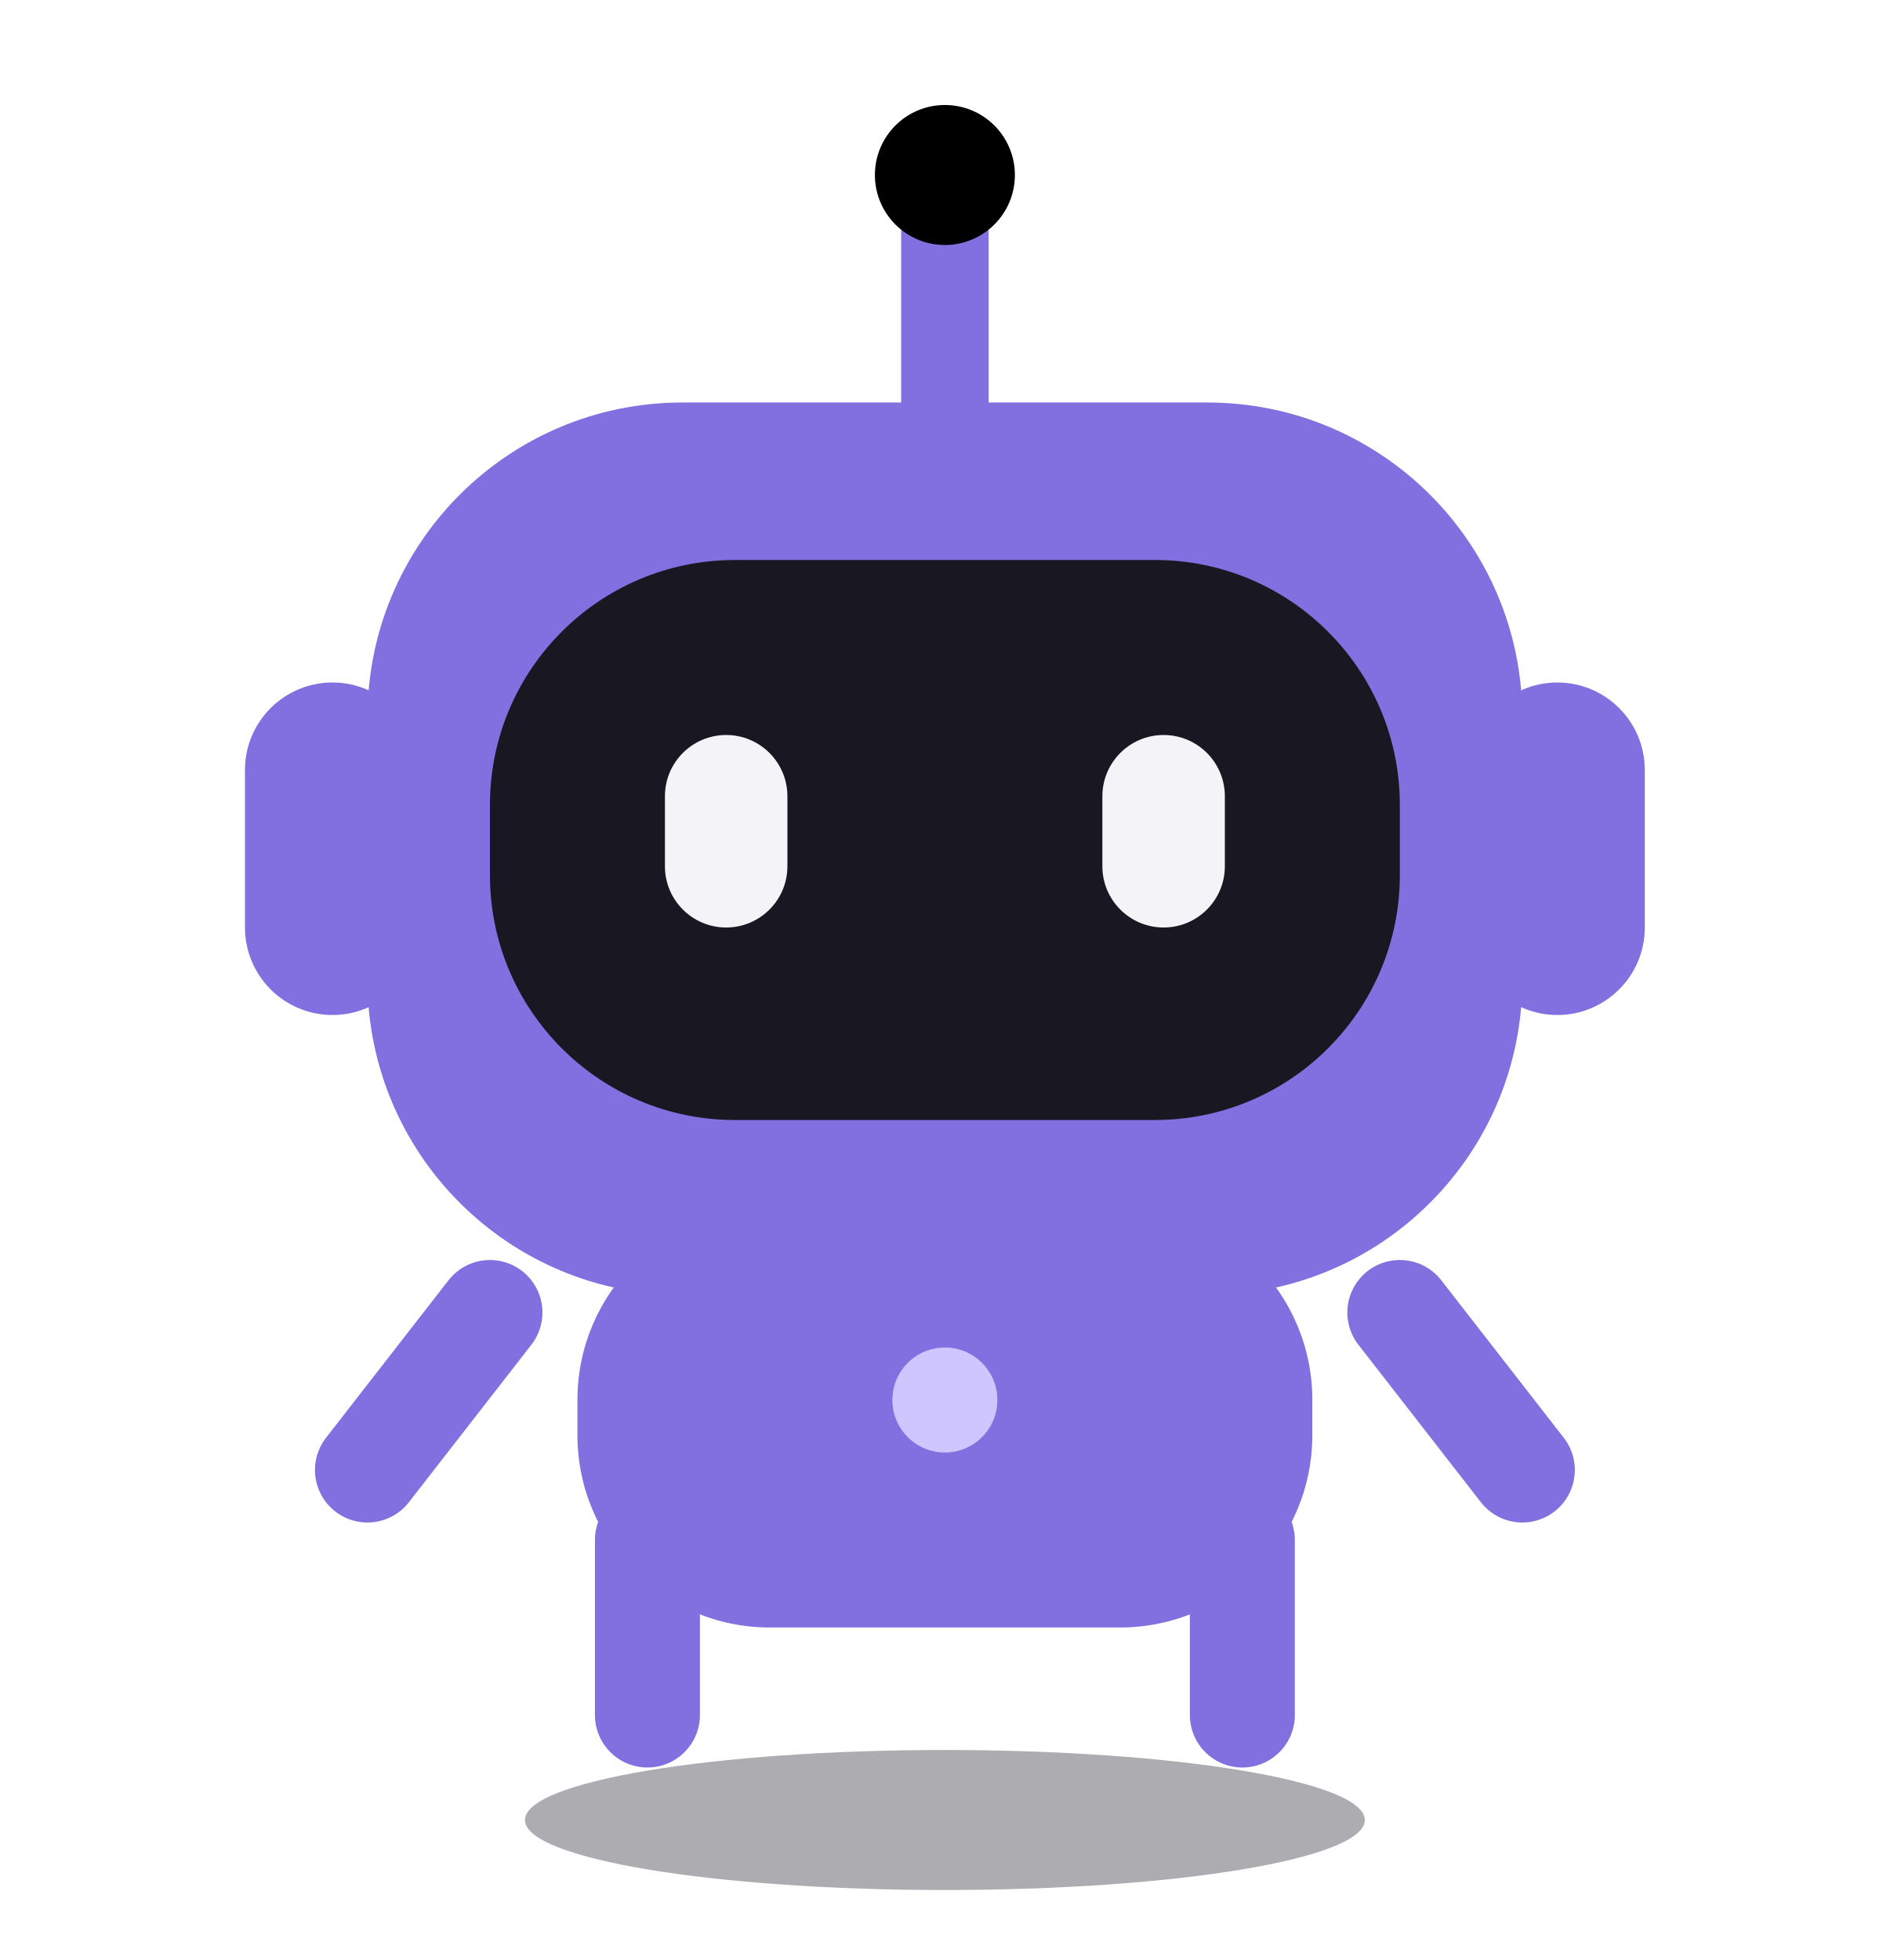
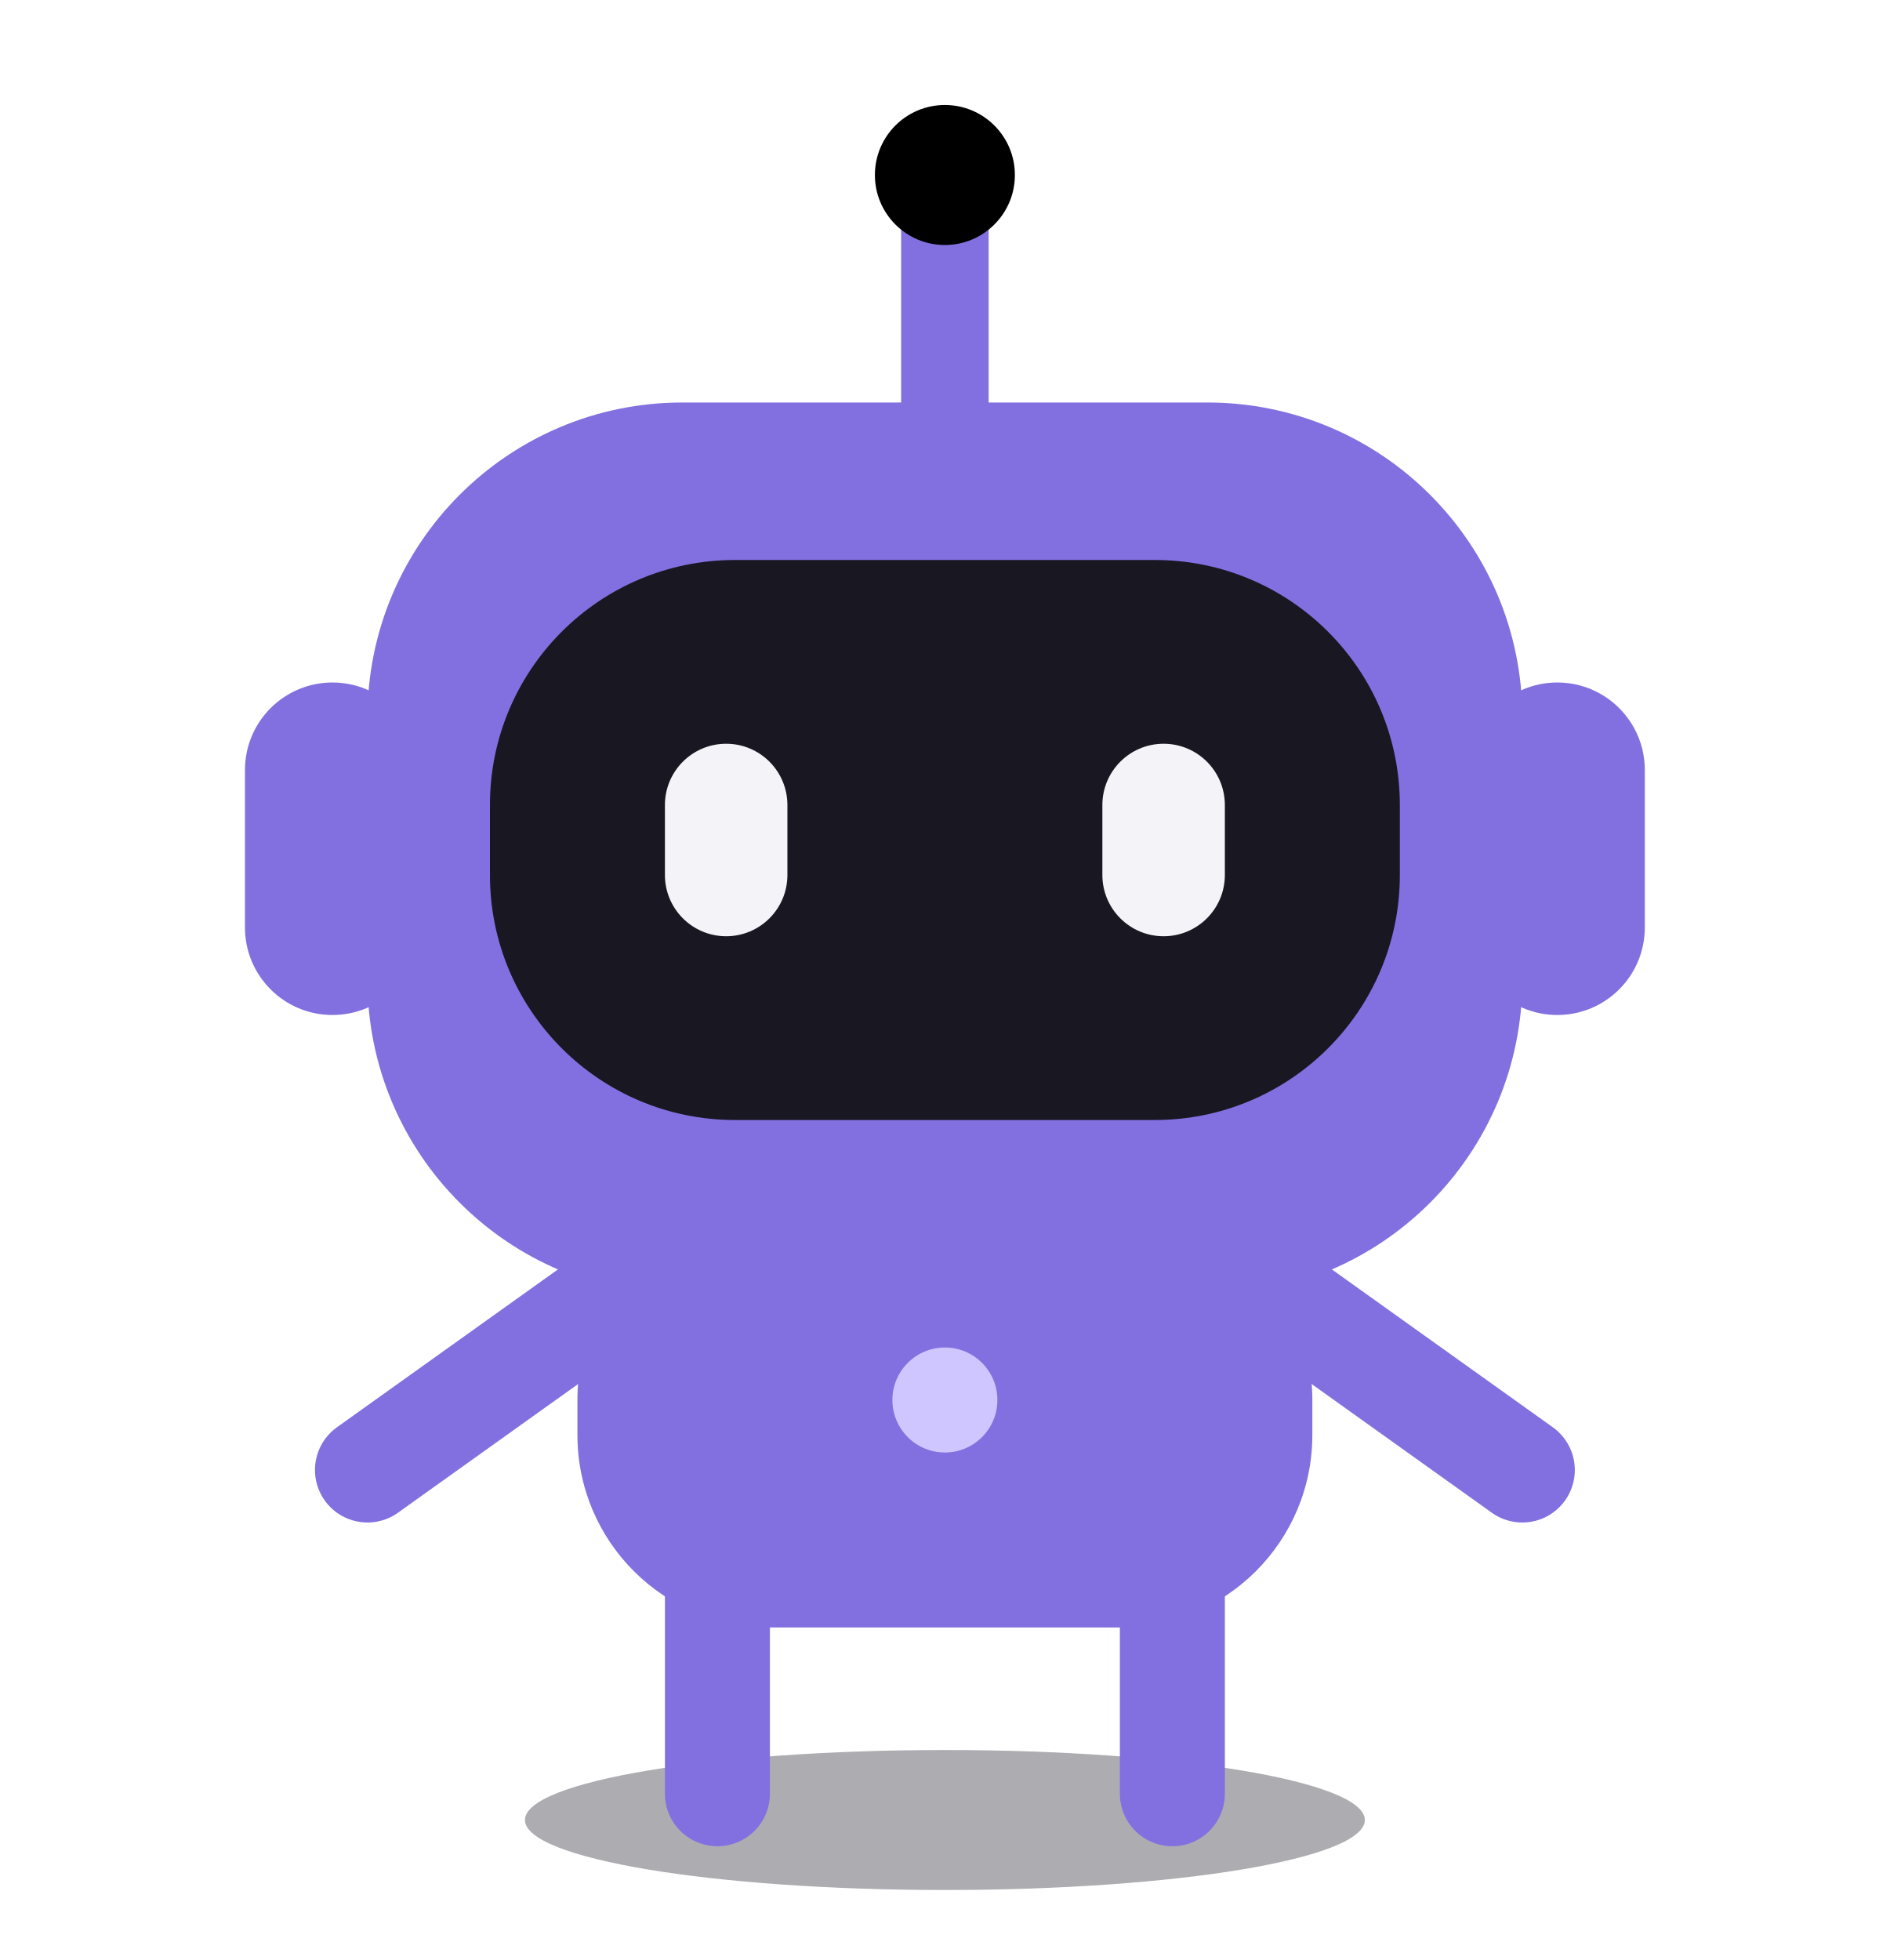
<svg xmlns="http://www.w3.org/2000/svg" class="robot" viewBox="0 0 108 112" role="img" aria-label="Agenteeq Scout robot">
  <ellipse class="robot-shadow" cx="54" cy="104" rx="24" ry="4" />
  <g class="robot-body">
-     <path class="robot-limbs" d="M37 88v10m34-10v10" />
-     <path class="robot-limbs robot-arm-left" d="M28 75l-7 9" />
-     <path class="robot-limbs robot-arm-right" d="M80 75l7 9" />
+     <path class="robot-limbs" d="M41 88V102.5M67 88V102.5" />
+     <path class="robot-limbs robot-arm-left" d="M35 74L21 84" />
+     <path class="robot-limbs robot-arm-right" d="M73 74L87 84" />
    <rect class="robot-torso" x="33" y="69" width="42" height="24" rx="11" />
    <circle class="robot-core" cx="54" cy="80" r="3" />
    <g class="robot-head">
      <g class="robot-aerial">
        <path d="M54 23V13" />
        <circle cx="54" cy="10" r="4" fill="currentColor" stroke="none" />
      </g>
      <rect class="robot-ear" x="14" y="39" width="10" height="19" rx="5" />
      <rect class="robot-ear" x="84" y="39" width="10" height="19" rx="5" />
      <rect class="robot-shell" x="21" y="23" width="66" height="51" rx="18" />
      <rect class="robot-face" x="28" y="32" width="52" height="32" rx="14" />
      <g class="robot-gaze">
        <g class="robot-eyes">
-           <rect x="38" y="42" width="7" height="11" rx="3.5" />
-           <rect x="63" y="42" width="7" height="11" rx="3.5" />
+           <rect x="38" y="42.5" width="7" height="11" rx="3.5" />
+           <rect x="63" y="42.5" width="7" height="11" rx="3.5" />
        </g>
      </g>
    </g>
  </g>
  <style>.robot-shadow{fill:#0b091655}.robot-limbs{stroke:#8270E0;stroke-width:6;stroke-linecap:round;fill:none}.robot-torso,.robot-shell,.robot-ear{fill:#8270E0}.robot-core{fill:#CFC6FF}.robot-aerial{stroke:#8270E0;stroke-width:5;stroke-linecap:round;fill:none}.robot-face{fill:#181722}.robot-eyes{fill:#F4F3F7}</style>
</svg>
